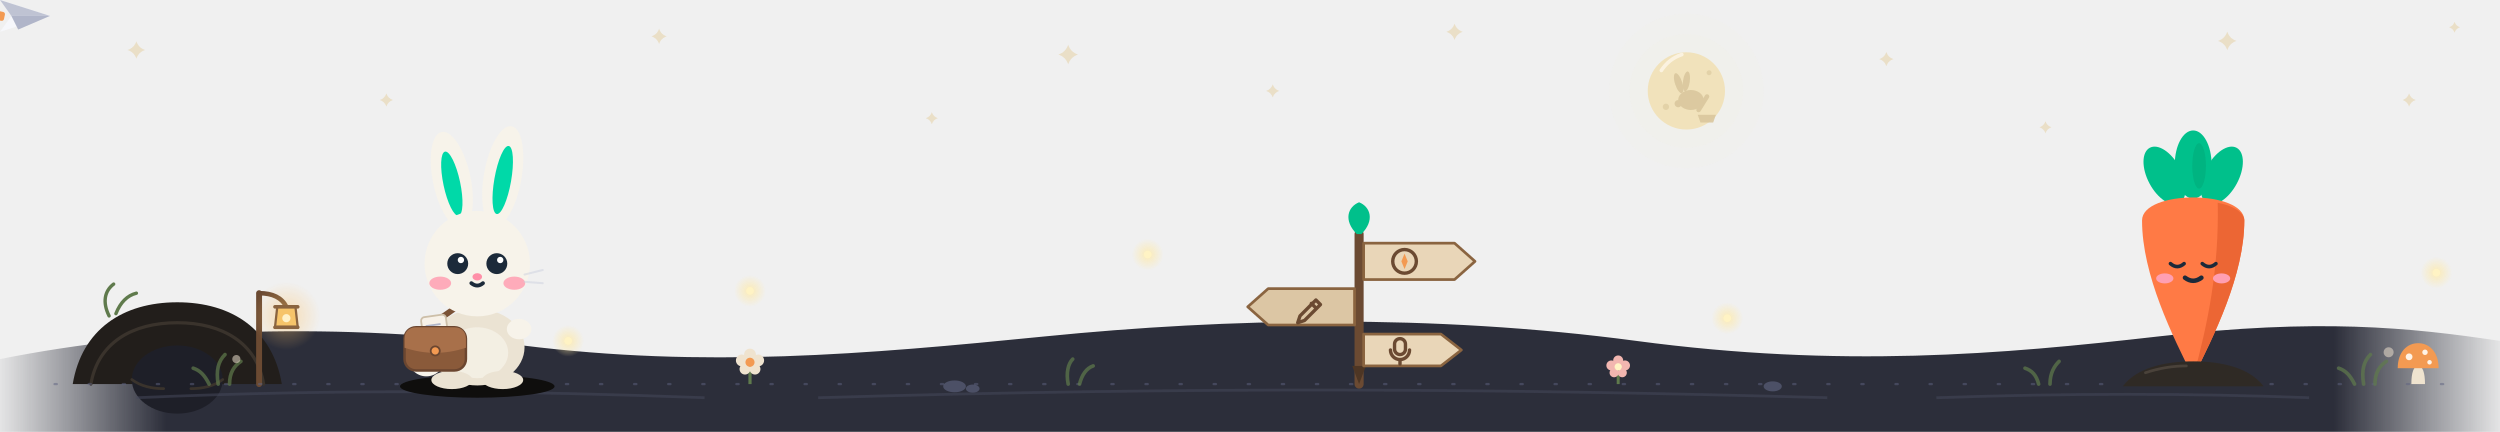
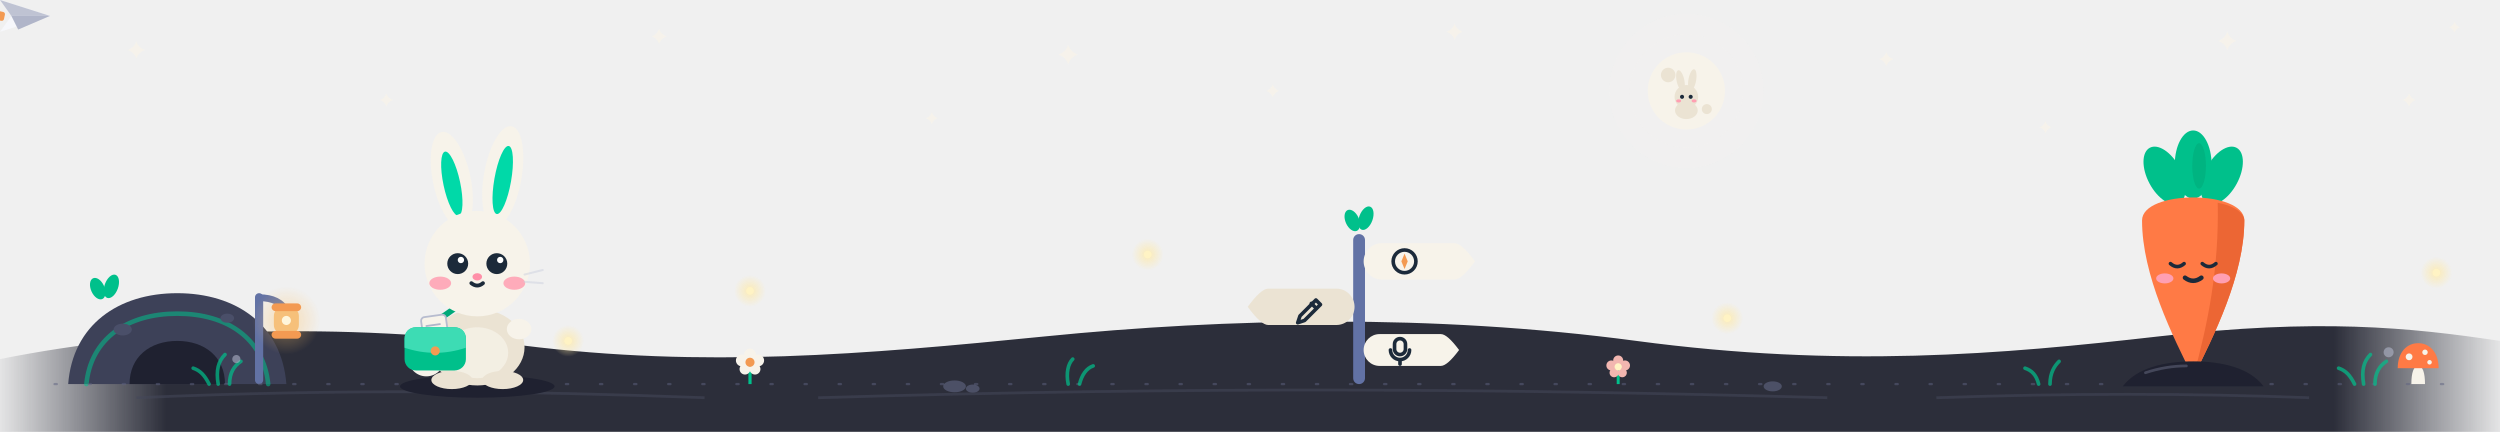
<svg xmlns="http://www.w3.org/2000/svg" width="1100" height="190" viewBox="0 0 1100 190" role="img" aria-labelledby="footer-rabbit-title footer-rabbit-description">
  <defs>
    <linearGradient id="footer-carrot-skin" x1="0" y1="0" x2="1" y2="1">
      <stop offset="0" stop-color="#f39a52" />
      <stop offset="1" stop-color="#f39a52" />
    </linearGradient>
    <radialGradient id="rb-coat" cx="42%" cy="32%" r="80%">
      <stop offset="0" stop-color="#ffffff" />
      <stop offset=".7" stop-color="#f7f3ea" />
      <stop offset="1" stop-color="#ebe3d3" />
    </radialGradient>
    <clipPath id="ground-clip">
      <rect x="880" y="0" width="180" height="169.5" />
    </clipPath>
    <linearGradient id="land-fade" x1="0" y1="0" x2="1" y2="0">
      <stop offset="0" stop-color="#2c2e3a" stop-opacity="0" />
      <stop offset=".07" stop-color="#2c2e3a" />
      <stop offset=".93" stop-color="#2c2e3a" />
      <stop offset="1" stop-color="#2c2e3a" stop-opacity="0" />
    </linearGradient>
    <radialGradient id="ff-glow">
      <stop offset="0" stop-color="#ffe9a3" stop-opacity=".75" />
      <stop offset="1" stop-color="#ffe9a3" stop-opacity="0" />
    </radialGradient>
    <radialGradient id="lantern-glow">
      <stop offset="0" stop-color="#ffc56b" stop-opacity=".45" />
      <stop offset="1" stop-color="#ffc56b" stop-opacity="0" />
    </radialGradient>
    <linearGradient id="shoot-tail" x1="0" y1="0" x2="1" y2="0">
      <stop offset="0" stop-color="#fff6dc" stop-opacity="0" />
      <stop offset="1" stop-color="#fff6dc" />
    </linearGradient>
  </defs>
  <style>
    .scene{animation:scene-loop 16s ease-in-out infinite}
    .rabbit-position{animation:rabbit-journey 16s ease-in-out infinite}
    .rabbit-body{transform-box:fill-box;transform-origin:center bottom;animation:rabbit-squash 16s ease-in-out infinite}
    .rabbit-shadow{transform-box:fill-box;transform-origin:center;animation:shadow-hop 16s ease-in-out infinite}
    .rabbit-head{transform-box:fill-box;transform-origin:30% 85%;animation:head-mood 16s ease-in-out infinite}
    .rabbit-ear-back,.rabbit-ear-front{transform-box:fill-box;transform-origin:center bottom}
    .rabbit-ear-back{animation:ear-back 16s ease-in-out infinite}
    .rabbit-ear-front{animation:ear-front 16s ease-in-out infinite}
    .rabbit-eye-blink{transform-box:fill-box;transform-origin:center;animation:rabbit-blink 16s linear infinite}
    .rabbit-eyes-open{animation:eyes-open 16s linear infinite}
    .rabbit-eyes-happy{opacity:0;animation:eyes-happy 16s linear infinite}
    .rabbit-nose{transform-box:fill-box;transform-origin:center;animation:nose-sniff 16s ease-in-out infinite}
    .rabbit-whiskers{transform-box:fill-box;transform-origin:left center;animation:whisker-quiver 16s ease-in-out infinite}
    .rabbit-tail{transform-box:fill-box;transform-origin:right center;animation:tail-wiggle 16s ease-in-out infinite}
    .rabbit-front-paw{transform-box:fill-box;transform-origin:center;animation:front-paw 16s ease-in-out infinite}
    .rabbit-question-inner{transform-box:fill-box;transform-origin:center bottom;opacity:0;animation:question-pop 16s ease-out infinite}
    .carrot{transform-box:fill-box;transform-origin:center bottom;animation:carrot-play 16s ease-in-out infinite}
    .carrot-leaves{transform-box:fill-box;transform-origin:center bottom;animation:leaves-flutter 16s ease-in-out infinite}
    .carrot-sleep-eyes{animation:carrot-sleep 16s linear infinite}
    .carrot-eyes-open{opacity:0;animation:carrot-awake 16s linear infinite}
    .carrot-pupils{animation:carrot-look 16s ease-in-out infinite}
    .carrot-eye-right{animation:carrot-eye-right 16s linear infinite}
    .carrot-wink{opacity:0;animation:carrot-wink 16s linear infinite}
    .carrot-blush{animation:carrot-blush 16s ease-in-out infinite}
    .zz-a,.zz-b{opacity:0}
    .zz-a{animation:zz-a 16s ease-out infinite}
    .zz-b{animation:zz-b 16s ease-out infinite}
    .dust{transform-box:fill-box;transform-origin:center bottom;opacity:0;animation:dust-puff 16s ease-out infinite}
    .sparkle{transform-box:fill-box;transform-origin:center;opacity:0;animation:sparkle-pop 16s ease-out infinite}
    .heart-a,.heart-b{transform-box:fill-box;transform-origin:center;opacity:0}
    .heart-a{animation:heart-a 16s ease-out infinite}
    .heart-b{animation:heart-b 16s ease-out infinite}
    @keyframes scene-loop{0%,93%{opacity:1}95%,99%{opacity:0}100%{opacity:1}}
    @keyframes rabbit-journey{
      0%,13%{transform:translate(0,0)}18%{transform:translate(85px,-34px)}22%,23%{transform:translate(170px,0)}
      27%{transform:translate(255px,-30px)}31%,32%{transform:translate(340px,0)}36%{transform:translate(425px,-26px)}
      40%,41%{transform:translate(510px,0)}45%{transform:translate(600px,-22px)}49%,62%{transform:translate(690px,0)}
      65%{transform:translate(690px,-20px)}68%,73%{transform:translate(690px,0)}76%{transform:translate(690px,-12px)}
      79%,95.9%{transform:translate(690px,0)}96%,100%{transform:translate(0,0)}
    }
    @keyframes rabbit-squash{0%,11%,20%,29%,38%,47%,52%,62%,70%,74%,80%,100%{transform:scale(1)}13%,22.5%,31.5%,40.5%,49.5%{transform:scale(1.09,.9)}16%,25.5%,34.5%,43.5%{transform:scale(.93,1.09)}64%{transform:scale(.9,1.13)}77%{transform:scale(.94,1.07)}}
    @keyframes shadow-hop{0%,13%,22%,23%,31%,32%,40%,41%,49%,62%,68%,73%,79%,100%{transform:scale(1);opacity:.45}18%,27%,36%,45%{transform:scale(.6);opacity:.2}65%{transform:scale(.7);opacity:.24}76%{transform:scale(.8);opacity:.3}}
    @keyframes head-mood{0%,9%,13%,50%,62%,74%,79%,93%,100%{transform:none}3%{transform:rotate(-7deg)}6.5%{transform:rotate(6deg)}53%,57%{transform:rotate(7deg) translate(2px,1px)}55%,59%{transform:rotate(4deg)}66%,72%{transform:rotate(-14deg)}82%,88%{transform:rotate(9deg) translate(5px,2px)}85%,91%{transform:rotate(6deg) translate(4px,1px)}}
    @keyframes ear-front{0%,3%,6%,12%,50%,62%,72%,80%,92%,100%{transform:rotate(0)}4.5%{transform:rotate(12deg)}16%,25.5%,34.5%,43.5%{transform:rotate(-22deg)}20%,29%,38%,47%{transform:rotate(5deg)}65%,69%{transform:rotate(-4deg) scaleY(1.14)}83%,89%{transform:rotate(12deg)}86%{transform:rotate(-6deg)}}
    @keyframes ear-back{0%,5%,9%,12%,50%,62%,72%,80%,92%,100%{transform:rotate(0)}7%{transform:rotate(-15deg)}16%,25.5%,34.5%,43.5%{transform:rotate(-28deg)}20%,29%,38%,47%{transform:rotate(3deg)}65%,69%{transform:rotate(-8deg) scaleY(1.12)}84%,90%{transform:rotate(-13deg)}87%{transform:rotate(5deg)}}
    @keyframes rabbit-blink{0%,10%,11.2%,47%,48.2%,72.4%,73.6%,100%{transform:scaleY(1)}10.6%,47.6%,73%{transform:scaleY(.1)}}
    @keyframes eyes-open{0%,79.9%,92.1%,100%{opacity:1}80%,92%{opacity:0}}
    @keyframes eyes-happy{0%,79.9%,92.1%,100%{opacity:0}80%,92%{opacity:1}}
    @keyframes nose-sniff{0%,2%,4.5%,50%,61%,100%{transform:none}3%,52%,54.5%,57%,59.5%{transform:translateY(-.8px) scale(1.25)}53.2%,55.8%,58.3%{transform:scale(.9)}}
    @keyframes whisker-quiver{0%,50%,61%,100%{transform:none}52%,55%,58%{transform:rotate(-7deg)}53.5%,56.5%,59.5%{transform:rotate(5deg)}}
    @keyframes tail-wiggle{0%,12%,50%,80%,93%,100%{transform:rotate(0)}16%,25.5%,34.5%,43.5%{transform:rotate(-16deg) scale(1.08)}20%,29%,38%,47%{transform:rotate(8deg)}82%,86%,90%{transform:rotate(-20deg) scale(1.12)}84%,88%,92%{transform:rotate(14deg)}}
    @keyframes front-paw{0%,13%,49%,100%{transform:none}16%,25.5%,34.5%,43.5%{transform:translate(4px,-7px) rotate(-18deg)}20%,29%,38%,47%{transform:translate(-2px,1px)}}
    @keyframes question-pop{0%,62.5%,73.5%,100%{opacity:0;transform:translateY(8px) scale(.4)}64.5%,71.5%{opacity:1;transform:translateY(0) scale(1)}67.5%{opacity:1;transform:translateY(-4px) rotate(10deg) scale(1.08)}}
    @keyframes carrot-play{0%,50%,56%,78%,80%,93%,100%{transform:none}12%,36%{transform:rotate(-3deg)}24%,44%{transform:rotate(3deg)}58%{transform:translateY(-7px) scale(1.06,.94)}61%,72%{transform:translateY(86px)}74%{transform:translateY(-24px) rotate(-7deg)}76%{transform:translateY(3px) scale(1.08,.92)}83%,89%{transform:translateY(-7px) rotate(5deg)}86%,92%{transform:rotate(-4deg)}}
    @keyframes leaves-flutter{0%,50%,93%,100%{transform:none}12%,36%{transform:rotate(4deg)}24%,44%{transform:rotate(-4deg)}58%{transform:rotate(-10deg)}64%,68%{transform:rotate(9deg)}66%,70%{transform:rotate(-9deg)}74%{transform:rotate(16deg) scaleY(1.1)}77%{transform:rotate(-12deg)}80%{transform:rotate(6deg)}83%,89%{transform:rotate(-8deg)}86%,92%{transform:rotate(7deg)}}
    @keyframes carrot-sleep{0%,51.4%,95%,100%{opacity:1}51.5%,94.9%{opacity:0}}
    @keyframes carrot-awake{0%,51.4%,95%,100%{opacity:0}51.5%,94.9%{opacity:1}}
    @keyframes carrot-look{0%,51.5%,58%,100%{transform:none}53%,57%{transform:translateX(-1.8px)}55%{transform:translate(-1.8px,-.8px)}}
    @keyframes carrot-eye-right{0%,76.9%,89.1%,100%{opacity:1}77%,89%{opacity:0}}
    @keyframes carrot-wink{0%,76.9%,89.1%,100%{opacity:0}77%,89%{opacity:1}}
    @keyframes carrot-blush{0%,79%,93%,100%{opacity:.45}82%,90%{opacity:.85}}
    @keyframes zz-a{0%,100%{opacity:0;transform:translate(0,4px) scale(.7)}5%,21%,37%{opacity:.85;transform:translate(0,0) scale(1)}13%,29%,45%{opacity:0;transform:translate(7px,-14px) scale(1.1)}13.1%,29.1%{opacity:0;transform:translate(0,4px) scale(.7)}45.1%{opacity:0;transform:translate(0,4px) scale(.7)}}
    @keyframes zz-b{0%,8%,100%{opacity:0;transform:translate(0,4px) scale(.7)}13%,29%,45%{opacity:.7;transform:translate(0,0) scale(1)}21%,37%,50%{opacity:0;transform:translate(6px,-12px) scale(1.1)}21.1%,37.1%,50.1%{opacity:0;transform:translate(0,4px) scale(.7)}}
    @keyframes dust-puff{0%,60%,64%,73%,78%,100%{opacity:0;transform:scale(.4)}61.5%,74.5%{opacity:.6;transform:scale(1.1)}}
    @keyframes sparkle-pop{0%,73.5%,81%,100%{opacity:0;transform:scale(.2) rotate(0)}75.5%{opacity:1;transform:scale(1.15) rotate(20deg)}78%{opacity:.7;transform:scale(.8) rotate(45deg)}}
    @keyframes heart-a{0%,79%,93%,100%{opacity:0;transform:translateY(8px) scale(.4)}82%{opacity:1;transform:translateY(0) scale(1.1)}84%{transform:translateY(-3px) scale(.95)}91%{opacity:0;transform:translateY(-28px) scale(.9)}}
    @keyframes heart-b{0%,83%,94%,100%{opacity:0;transform:translateY(8px) scale(.4)}86%{opacity:.9;transform:translateY(0) scale(1)}93%{opacity:0;transform:translateY(-24px) scale(.8)}}
    @media (prefers-reduced-motion: reduce){.scene,.rabbit-position,.rabbit-body,.rabbit-shadow,.rabbit-head,.rabbit-ear-back,.rabbit-ear-front,.rabbit-eye-blink,.rabbit-eyes-open,.rabbit-eyes-happy,.rabbit-nose,.rabbit-whiskers,.rabbit-tail,.rabbit-front-paw,.rabbit-question-inner,.carrot,.carrot-leaves,.carrot-sleep-eyes,.carrot-eyes-open,.carrot-pupils,.carrot-eye-right,.carrot-wink,.carrot-blush,.zz-a,.zz-b,.dust,.sparkle,.heart-a,.heart-b{animation:none!important}.scene{opacity:1}.rabbit-position{transform:translate(690px,0)}.rabbit-eyelid,.rabbit-eye-blink{transform:scaleY(1)}.rabbit-eyelid{transform:scaleY(0)}.rabbit-eyes-open{opacity:1}.rabbit-eyes-happy{opacity:0}.rabbit-question-inner{opacity:0}.carrot-sleep-eyes{opacity:0}.carrot-eyes-open{opacity:1}.carrot-eye-right{opacity:0}.carrot-wink{opacity:1}.carrot-blush{opacity:.8}.zz-a,.zz-b,.dust,.sparkle,.heart-b{opacity:0}.heart-a{opacity:.95;transform:none}}
  </style>
  <style>
    .sky-star{transform-box:fill-box;transform-origin:center;animation:twinkle 3.6s ease-in-out infinite}
    .moon{animation:moon-bob 7s ease-in-out infinite}
    .shooting{opacity:0;animation:shooting 16s linear infinite}
    .paper-plane-track{animation:plane-fly 20s linear infinite}
    .paper-plane{animation:plane-bob 2.6s ease-in-out infinite}
    .firefly{animation:firefly 6s ease-in-out infinite}
    .lantern-glow{transform-box:fill-box;transform-origin:center;animation:lantern 2.8s ease-in-out infinite}
    .lantern-flame{animation:flame 1.4s ease-in-out infinite}
    .sign-board{transform-box:fill-box;transform-origin:0% 50%;animation:sign-sway 5s ease-in-out infinite}
    @keyframes twinkle{0%,100%{opacity:.35;transform:scale(.7)}50%{opacity:1;transform:scale(1.15)}}
    @keyframes moon-bob{0%,100%{transform:translateY(0)}50%{transform:translateY(-3px)}}
    @keyframes shooting{0%,27%{opacity:0;transform:translate(330px,8px)}29%{opacity:1}34%{opacity:0;transform:translate(500px,62px)}100%{opacity:0;transform:translate(500px,62px)}}
    @keyframes plane-fly{0%{transform:translate(-80px,58px)}45%{transform:translate(560px,30px)}80%{transform:translate(1180px,46px)}100%{transform:translate(1180px,46px)}}
    @keyframes plane-bob{0%,100%{transform:translateY(0) rotate(-4deg)}50%{transform:translateY(-6px) rotate(5deg)}}
    @keyframes firefly{0%,100%{opacity:.25;transform:translate(0,0)}35%{opacity:1;transform:translate(9px,-10px)}70%{opacity:.55;transform:translate(-7px,-4px)}}
    @keyframes lantern{0%,100%{opacity:.8;transform:scale(1)}45%{opacity:1;transform:scale(1.12)}70%{opacity:.7;transform:scale(.95)}}
    @keyframes flame{0%,100%{opacity:.85}50%{opacity:1}}
    @keyframes sign-sway{0%,100%{transform:rotate(0)}50%{transform:rotate(-2.5deg)}}
    @media (prefers-reduced-motion: reduce){.sky-star,.moon,.shooting,.paper-plane-track,.paper-plane,.firefly,.lantern-glow,.lantern-flame,.sign-board{animation:none!important}.shooting{opacity:0}.paper-plane-track{transform:translate(470px,34px)}.firefly{opacity:.7}}
  </style>
  <style>
    .sun-group,.sign-hi path,.tap-pop{opacity:0}
    .sun-disc{fill:#ffd27a}.sun-halo{fill:#ffd27a}.sun-rays{stroke:#ffd27a}
    .prop,.news-flag{display:none}
    .sign-hi path{fill:none;stroke:#f39a52;stroke-width:2.2;stroke-linejoin:round}
    .prop-hammer{transform-box:fill-box;transform-origin:100% 100%;animation:hammer-tap 1.1s ease-in-out infinite}
    .prop-scope{transform-box:fill-box;transform-origin:90% 90%;animation:scope-look 3.2s ease-in-out infinite}
    .prop-pencil{transform-box:fill-box;transform-origin:100% 100%;animation:pencil-wiggle .9s ease-in-out infinite}
    .prop-scribble{stroke-dasharray:1;stroke-dashoffset:1;animation:scribble 2.4s ease-in-out infinite}.prop-scribble--b{animation-delay:-.8s}
    .prop-book{transform-box:fill-box;transform-origin:center bottom;animation:book-float 2.8s ease-in-out infinite}
    .hat-star{transform-box:fill-box;transform-origin:center;animation:hat-star 2.2s ease-in-out infinite}
    .note{animation:note-float 2.4s ease-in-out infinite}.note--b{animation-delay:-1.2s}
    .news-flag__cloth{transform-box:fill-box;transform-origin:0% 50%;animation:flag-wave 1.6s ease-in-out infinite}
    .cloud--a{animation:cloud-drift 18s ease-in-out infinite}.cloud--b{animation:cloud-drift 22s ease-in-out infinite reverse}
    .carrot-hit{cursor:pointer}
    @keyframes hammer-tap{0%,55%,100%{transform:rotate(0)}70%{transform:rotate(-22deg)}85%{transform:rotate(8deg)}}
    @keyframes scope-look{0%,100%{transform:rotate(0)}50%{transform:rotate(6deg)}}
    @keyframes pencil-wiggle{0%,100%{transform:rotate(0)}50%{transform:rotate(-12deg)}}
    @keyframes scribble{0%{stroke-dashoffset:1}60%,85%{stroke-dashoffset:0}100%{stroke-dashoffset:-1}}
    @keyframes book-float{0%,100%{transform:translateY(0)}50%{transform:translateY(-4px)}}
    @keyframes hat-star{0%,100%{transform:scale(1) rotate(0)}50%{transform:scale(1.35) rotate(20deg)}}
    @keyframes note-float{0%{opacity:0;transform:translate(0,4px)}30%{opacity:1}100%{opacity:0;transform:translate(6px,-16px)}}
    @keyframes flag-wave{0%,100%{transform:skewY(0) scaleX(1)}50%{transform:skewY(-6deg) scaleX(.94)}}
    @keyframes cloud-drift{0%,100%{transform:translateX(0)}50%{transform:translateX(26px)}}
    @media (prefers-reduced-motion: reduce){.prop-hammer,.prop-scope,.prop-pencil,.prop-scribble,.prop-book,.hat-star,.note,.news-flag__cloth,.cloud--a,.cloud--b{animation:none!important}.prop-scribble{stroke-dashoffset:0}.note{opacity:1}}
  </style>
  <g class="sky" aria-hidden="true">
    <g class="sun-group">
      <circle class="sun-halo" cx="742" cy="40" r="36" opacity=".12" />
      <circle class="sun-disc" cx="742" cy="40" r="20" />
      <g class="sun-rays" stroke-width="2" stroke-linecap="round">
        <path d="M742 10v-5M742 70v5M712 40h-5M772 40h5M721 19l-4-4M763 61l4 4M763 19l4-4M721 61l-4 4" />
      </g>
      <g fill="#44475a">
        <path class="cloud cloud--a" d="M640 36c0-7 6-12 13-12 4-6 10-9 17-8 7 1 12 6 13 12 6 0 10 4 10 9H640Z" />
        <path class="cloud cloud--b" d="M860 58c0-5 5-9 10-9 3-5 8-7 13-6 6 1 9 5 10 9 4 0 8 3 8 7h-41Z" />
      </g>
    </g>
-     <g class="stars" fill="#e9dcc0" opacity=".85">
+     <g class="stars" fill="#f7f3ea" opacity=".8">
      <g transform="translate(60 22)">
        <path class="sky-star" style="animation-delay:-0.4s" d="M0 -3.84Q0.96 -0.96 3.84 0Q0.96 0.96 0 3.84Q-0.96 0.96 -3.84 0Q-0.96 -0.96 0 -3.84Z" />
      </g>
      <g transform="translate(170 44)">
        <path class="sky-star" style="animation-delay:-2.1s" d="M0 -2.88Q0.72 -0.72 2.88 0Q0.72 0.72 0 2.88Q-0.72 0.72 -2.88 0Q-0.72 -0.72 0 -2.88Z" />
      </g>
      <g transform="translate(290 16)">
        <path class="sky-star" style="animation-delay:-1.2s" d="M0 -3.36Q0.84 -0.84 3.36 0Q0.84 0.84 0 3.36Q-0.84 0.84 -3.36 0Q-0.84 -0.84 0 -3.36Z" />
      </g>
      <g transform="translate(410 52)">
        <path class="sky-star" style="animation-delay:-3s" d="M0 -2.64Q0.66 -0.66 2.64 0Q0.66 0.66 0 2.64Q-0.66 0.66 -2.64 0Q-0.66 -0.66 0 -2.64Z" />
      </g>
      <g transform="translate(470 24)">
        <path class="sky-star" style="animation-delay:-0.9s" d="M0 -4.32Q1.08 -1.08 4.32 0Q1.08 1.08 0 4.32Q-1.08 1.08 -4.32 0Q-1.08 -1.08 0 -4.32Z" />
      </g>
      <g transform="translate(560 40)">
        <path class="sky-star" style="animation-delay:-2.6s" d="M0 -2.88Q0.72 -0.72 2.88 0Q0.72 0.72 0 2.88Q-0.72 0.72 -2.88 0Q-0.72 -0.72 0 -2.88Z" />
      </g>
      <g transform="translate(640 14)">
        <path class="sky-star" style="animation-delay:-1.7s" d="M0 -3.6Q0.9 -0.9 3.6 0Q0.9 0.9 0 3.6Q-0.9 0.9 -3.6 0Q-0.9 -0.9 0 -3.6Z" />
      </g>
      <g transform="translate(830 26)">
        <path class="sky-star" style="animation-delay:-0.2s" d="M0 -3.12Q0.78 -0.78 3.12 0Q0.78 0.78 0 3.12Q-0.78 0.78 -3.12 0Q-0.78 -0.78 0 -3.12Z" />
      </g>
      <g transform="translate(900 56)">
        <path class="sky-star" style="animation-delay:-2.9s" d="M0 -2.64Q0.66 -0.66 2.64 0Q0.66 0.66 0 2.64Q-0.66 0.66 -2.64 0Q-0.66 -0.66 0 -2.64Z" />
      </g>
      <g transform="translate(980 18)">
        <path class="sky-star" style="animation-delay:-1.4s" d="M0 -4.08Q1.02 -1.02 4.08 0Q1.02 1.02 0 4.08Q-1.02 1.02 -4.08 0Q-1.02 -1.02 0 -4.08Z" />
      </g>
      <g transform="translate(1060 44)">
        <path class="sky-star" style="animation-delay:-2.2s" d="M0 -2.88Q0.72 -0.72 2.88 0Q0.72 0.72 0 2.88Q-0.72 0.72 -2.88 0Q-0.72 -0.72 0 -2.88Z" />
      </g>
      <g transform="translate(1080 12)">
        <path class="sky-star" style="animation-delay:-0.7s" d="M0 -2.4Q0.6 -0.6 2.4 0Q0.6 0.6 0 2.4Q-0.6 0.6 -2.4 0Q-0.6 -0.6 0 -2.4Z" />
      </g>
    </g>
    <g transform="translate(742 40)">
      <g class="moon">
-         <circle r="34" fill="#f3e6c4" opacity=".05" />
-         <circle r="25" fill="#f3e6c4" opacity=".06" />
-         <circle r="17" fill="#f1e2bb" />
-         <path d="M-11-9a17 17 0 0 1 9-7" fill="none" stroke="#fffaf0" stroke-width="1.6" stroke-linecap="round" opacity=".7" />
-         <g fill="#d9c79d" opacity=".9">
-           <ellipse cx="2" cy="4" rx="5.6" ry="4.4" />
-           <ellipse cx="-3.4" cy="-3.4" rx="1.6" ry="4.6" transform="rotate(-18 -3.4 -3.4)" />
-           <ellipse cx="0" cy="-4.2" rx="1.5" ry="4.4" transform="rotate(8 0 -4.2)" />
-           <circle cx="-3.6" cy="5.6" r="1.6" />
-           <rect x="6.5" y="1" width="2" height="9" rx="1" transform="rotate(32 7.5 5)" />
-           <path d="M5 10.5h8l-1.2 3.4h-5.6Z" />
-         </g>
-         <circle cx="-9" cy="7" r="1.4" fill="#e3d2a8" />
-         <circle cx="10" cy="-8" r="1.1" fill="#e3d2a8" />
+         <circle r="34" fill="#f7f3ea" opacity=".05" />
+         <circle r="25" fill="#f7f3ea" opacity=".07" />
+         <circle r="17" fill="#f7f3ea" />
+         <circle cx="-8" cy="-7" r="3.2" fill="#ebe3d3" />
+         <circle cx="9" cy="8" r="2.2" fill="#ebe3d3" />
+         <g class="moon-rabbit">
+           <ellipse cx="-2.6" cy="-4.6" rx="1.7" ry="4.6" fill="#ebe3d3" transform="rotate(-12 -2.6 -4.6)" />
+           <ellipse cx="2.6" cy="-4.8" rx="1.7" ry="4.8" fill="#ebe3d3" transform="rotate(10 2.6 -4.8)" />
+           <ellipse cx="0" cy="8.6" rx="5" ry="3.8" fill="#ebe3d3" />
+           <circle cx="0" cy="2.6" r="5.2" fill="#ebe3d3" />
+           <circle cx="-1.9" cy="2.6" r=".9" fill="#1c2a3a" />
+           <circle cx="1.9" cy="2.6" r=".9" fill="#1c2a3a" />
+           <ellipse cx="-3.4" cy="4.4" rx="1.1" ry=".7" fill="#ff9fb2" />
+           <ellipse cx="3.4" cy="4.4" rx="1.1" ry=".7" fill="#ff9fb2" />
+         </g>
      </g>
    </g>
    <g class="shooting">
      <path d="M0 0l-46 15" stroke="url(#shoot-tail)" stroke-width="1.8" stroke-linecap="round" />
      <circle r="1.8" fill="#fff6dc" />
    </g>
    <g class="paper-plane-track">
      <g class="paper-plane">
        <path d="M-34 6c-10 2-20-2-30 1" fill="none" stroke="#a6abc0" stroke-width="1" stroke-dasharray="2 4" stroke-linecap="round" opacity=".7" />
        <path d="M0 0l22 7-22 7 5-7Z" fill="#f6f7fb" />
        <path d="M0 0l22 7-17 0Z" fill="#bfc3d3" />
        <path d="M5 7l3 6 14-6" fill="#b0b5c9" />
        <rect x="-2" y="5" width="4" height="4" rx="1" fill="#f39a52" transform="rotate(12 0 7)" />
      </g>
    </g>
  </g>
  <g class="land" aria-hidden="true">
    <path d="M0 190V158c70-14 150-16 230-6s150 4 230-4 170-10 260 2 160 6 230-2 110-4 150 2V190Z" fill="url(#land-fade)" />
    <g transform="translate(78 169)">
-       <path d="M-46 0c4-24 22-36 46-36s42 12 46 36Z" fill="#221e1b" />
-       <path d="M-38 0c3-18 18-27 38-27s35 9 38 27" fill="none" stroke="#3a332c" stroke-width="1.4" stroke-linecap="round" />
-       <ellipse cx="0" cy="-2" rx="20" ry="15" fill="#1e1f28" />
-       <path d="M-20-2c4 3 9 4 14 4m26-4c-4 3-9 4-14 4" fill="none" stroke="#3a332c" stroke-width="1.2" stroke-linecap="round" />
-       <path d="M-30-30c-3-6-2-11 2-14M-27-31c2-5 5-8 9-9" fill="none" stroke="#5f7a4c" stroke-width="1.5" stroke-linecap="round" />
+       <path d="M-48 0C-46-26-26-40 0-40S46-26 48 0Z" fill="#3d4158" />
+       <path d="M-40 0C-38-20-22-31 0-31S38-20 40 0" fill="none" stroke="#00c08b" stroke-width="2" stroke-linecap="round" opacity=".55" />
+       <path d="M-21 0C-21-12-12-19 0-19S21-12 21 0Z" fill="#1f2130" />
+       <ellipse cx="-24" cy="-24" rx="4" ry="2.6" fill="#4a4f69" />
+       <ellipse cx="22" cy="-29" rx="3" ry="2" fill="#4a4f69" />
+       <g transform="translate(-32 -38)">
+         <ellipse cx="-3" cy="-4" rx="3" ry="5" fill="#00c08b" transform="rotate(-24 -3 -4)" />
+         <ellipse cx="3" cy="-5" rx="3" ry="5.4" fill="#00c08b" transform="rotate(20 3 -5)" />
+       </g>
      <g transform="translate(36 0)">
-         <path d="M0 0v-40" stroke="#6b4a32" stroke-width="2.6" stroke-linecap="round" />
-         <path d="M0-40c6 0 10 2 12 6" fill="none" stroke="#6b4a32" stroke-width="2" stroke-linecap="round" />
-         <g transform="translate(12 -30)">
+         <rect x="-1.8" y="-40" width="3.6" height="40" rx="1.8" fill="#6272a5" />
+         <path d="M0-38c6 0 10 2 12 6" fill="none" stroke="#6272a5" stroke-width="3" stroke-linecap="round" />
+         <g transform="translate(12 -28)">
          <circle class="lantern-glow" r="15" fill="url(#lantern-glow)" />
-           <path d="M-4-4h8l1 9h-10Z" fill="#f6c46a" stroke="#8a6440" stroke-width="1" />
-           <path d="M-5-4h10M-5 5h10" stroke="#8a6440" stroke-width="1.6" stroke-linecap="round" />
-           <circle class="lantern-flame" cx="0" cy="1" r="1.8" fill="#fff1c8" />
+           <rect x="-5.5" y="-6" width="11" height="12" rx="4" fill="#f6c07a" />
+           <rect x="-6.5" y="-7.5" width="13" height="3.4" rx="1.7" fill="#f39a52" />
+           <rect x="-6.5" y="4.6" width="13" height="3.4" rx="1.7" fill="#f39a52" />
+           <circle class="lantern-flame" cx="0" cy="0" r="2" fill="#fff6dc" />
        </g>
      </g>
    </g>
    <g transform="translate(598 169)">
-       <path d="M0 0v-66" stroke="#6b4a32" stroke-width="4" stroke-linecap="round" />
-       <path d="M-3-8l3 8 3-8" fill="#4e3624" />
+       <rect x="-2.6" y="-66" width="5.2" height="66" rx="2.6" fill="#6272a5" />
      <g class="sign-board">
-         <path d="M2-62h40l9 8-9 8H2Z" fill="#e9d6b8" stroke="#8a6440" stroke-width="1.2" stroke-linejoin="round" />
-         <g transform="translate(20 -54)" fill="none" stroke="#6b4a32" stroke-width="1.5" stroke-linecap="round" stroke-linejoin="round">
-           <circle r="5.2" />
-           <path d="M0-3.4 1.4 0 0 3.4-1.4 0Z" fill="#f39a52" stroke="none" />
-         </g>
-       </g>
-       <path d="M-2-42h-38l-9 8 9 8h38Z" fill="#dcc6a4" stroke="#8a6440" stroke-width="1.2" stroke-linejoin="round" />
-       <g transform="translate(-21 -34)" fill="none" stroke="#6b4a32" stroke-width="1.5" stroke-linecap="round" stroke-linejoin="round">
+         <path d="M10 -62H42Q45.15 -62 51 -54Q45.15 -46 42 -46H10a8 8 0 0 1 0 -16Z" fill="#f7f3ea" />
+         <g transform="translate(20 -54)">
+           <circle r="5" fill="none" stroke="#1c2a3a" stroke-width="1.6" />
+           <path d="M0-3.4 1.4 0 0 3.4-1.4 0Z" fill="#f39a52" />
+         </g>
+       </g>
+       <path d="M-10 -42H-40Q-43.15 -42 -49 -34Q-43.15 -26 -40 -26H-10a8 8 0 0 0 0 -16Z" fill="#ebe3d3" />
+       <g transform="translate(-21 -34)" fill="none" stroke="#1c2a3a" stroke-width="1.6" stroke-linecap="round" stroke-linejoin="round">
        <path d="M-5 4l7-7 2 2-7 7-3 1Z" />
        <path d="M0-1.5l2 2" />
      </g>
-       <path d="M2-22h34l9 7-9 7H2Z" fill="#e9d6b8" stroke="#8a6440" stroke-width="1.2" stroke-linejoin="round" />
-       <g transform="translate(18 -15)" fill="none" stroke="#6b4a32" stroke-width="1.5" stroke-linecap="round">
+       <path d="M9 -22H36Q38.8 -22 44 -15Q38.8 -8 36 -8H9a7 7 0 0 1 0 -14Z" fill="#f7f3ea" />
+       <g transform="translate(18 -15)" fill="none" stroke="#1c2a3a" stroke-width="1.6" stroke-linecap="round">
        <rect x="-2.4" y="-5" width="4.8" height="7" rx="2.4" />
        <path d="M-4.2 0a4.2 4.2 0 0 0 8.4 0M0 4.2v2" />
      </g>
      <g class="sign-hi">
-         <path class="sign-hi--explore" d="M0-64h42l10 8-10 8H0Z" />
-         <path class="sign-hi--make" d="M0-44h-42l-10 8 10 8H0Z" />
-         <path class="sign-hi--voices" d="M0-24h36l10 7-10 7H0Z" />
-       </g>
-       <path d="M-1-66c-6-6-4-12 1-14 5 2 7 8 1 14" fill="#00c08b" />
+         <path class="sign-hi--explore" d="M10 -64H42Q45.5 -64 52 -54Q45.5 -44 42 -44H10a10 10 0 0 1 0 -20Z" />
+         <path class="sign-hi--make" d="M-10 -44H-42Q-45.5 -44 -52 -34Q-45.5 -24 -42 -24H-10a10 10 0 0 0 0 -20Z" />
+         <path class="sign-hi--voices" d="M9 -24H36Q39.5 -24 46 -15Q39.5 -6 36 -6H9a9 9 0 0 1 0 -18Z" />
+       </g>
+       <g transform="translate(0 -68)">
+         <ellipse cx="-3" cy="-4" rx="3" ry="5" fill="#00c08b" transform="rotate(-24 -3 -4)" />
+         <ellipse cx="3" cy="-5" rx="3" ry="5.4" fill="#00c08b" transform="rotate(20 3 -5)" />
+       </g>
    </g>
    <g transform="translate(330 169)">
-       <path d="M0 0v-9" stroke="#5f7a4c" stroke-width="1.4" />
-       <g fill="#efe3cf">
+       <path d="M0 0v-9" stroke="#00c08b" stroke-width="1.4" />
+       <g fill="#f7f3ea">
        <circle cx="0" cy="-13" r="2.6" />
        <circle cx="3.6" cy="-10.4" r="2.6" />
        <circle cx="-3.6" cy="-10.4" r="2.6" />
        <circle cx="2.2" cy="-6.6" r="2.4" />
        <circle cx="-2.2" cy="-6.6" r="2.4" />
      </g>
      <circle cx="0" cy="-9.6" r="2" fill="#f39a52" />
    </g>
    <g transform="translate(712 169)">
-       <path d="M0 0v-7" stroke="#5f7a4c" stroke-width="1.3" />
+       <path d="M0 0v-7" stroke="#00c08b" stroke-width="1.3" />
      <g fill="#f2b6b0">
        <circle cx="0" cy="-10.4" r="2.2" />
        <circle cx="3" cy="-8.2" r="2.2" />
        <circle cx="-3" cy="-8.2" r="2.2" />
        <circle cx="1.8" cy="-5" r="2" />
        <circle cx="-1.8" cy="-5" r="2" />
      </g>
      <circle cx="0" cy="-7.6" r="1.6" fill="#fff3c4" />
    </g>
    <g transform="translate(1064 169)">
-       <path d="M-3 0c0-5 1-8 3-8s3 3 3 8Z" fill="#efe3cf" />
-       <path d="M-9-7c0-7 4-11 9-11s9 4 9 11Z" fill="#f39a52" />
-       <g fill="#fff3e6">
+       <path d="M-3 0c0-5 1-8 3-8s3 3 3 8Z" fill="#f7f3ea" />
+       <path d="M-9-7c0-7 4-11 9-11s9 4 9 11Z" fill="#ff7a45" />
+       <g fill="#f7f3ea">
        <circle cx="-4" cy="-12" r="1.5" />
        <circle cx="3" cy="-14" r="1.2" />
        <circle cx="5" cy="-9.6" r="1" />
      </g>
    </g>
    <g fill="#4c5066">
      <ellipse cx="420" cy="170" rx="5" ry="2.6" />
      <ellipse cx="428" cy="171" rx="3" ry="1.8" />
      <ellipse cx="780" cy="170" rx="4" ry="2.2" />
    </g>
  </g>
  <g class="fireflies" aria-hidden="true">
    <g transform="translate(330 128)">
      <g class="firefly" style="animation-delay:-1s">
        <circle r="7" fill="url(#ff-glow)" />
        <circle r="1.7" fill="#fff3c4" />
      </g>
    </g>
    <g transform="translate(505 112)">
      <g class="firefly" style="animation-delay:-3.4s">
        <circle r="7" fill="url(#ff-glow)" />
        <circle r="1.7" fill="#fff3c4" />
      </g>
    </g>
    <g transform="translate(760 140)">
      <g class="firefly" style="animation-delay:-2.2s">
        <circle r="7" fill="url(#ff-glow)" />
        <circle r="1.7" fill="#fff3c4" />
      </g>
    </g>
    <g transform="translate(1072 120)">
      <g class="firefly" style="animation-delay:-4.6s">
        <circle r="7" fill="url(#ff-glow)" />
        <circle r="1.7" fill="#fff3c4" />
      </g>
    </g>
    <g transform="translate(250 150)">
      <g class="firefly" style="animation-delay:-5.2s">
        <circle r="7" fill="url(#ff-glow)" />
        <circle r="1.7" fill="#fff3c4" />
      </g>
    </g>
  </g>
  <g class="scene">
    <path d="M24 169H1076" fill="none" stroke="#5d6280" stroke-width="1" stroke-dasharray="1 14" stroke-linecap="round" opacity=".5" />
    <path d="M60 175c92-4 170-3 250 0m50 0c168-5 300-4 444 0m48 0c58-2 112-2 164 0" fill="none" stroke="#44475a" stroke-width="1.2" opacity=".55" />
-     <g fill="none" stroke="#5f7a4c" stroke-width="1.6" stroke-linecap="round" opacity=".7">
+     <g fill="none" stroke="#00c08b" stroke-width="1.6" stroke-linecap="round" opacity=".7">
      <path d="M96 169c-1-6 0-10 3-13M101 169c0-5 2-8 5-10M92 169c-2-4-4-6-7-7" />
      <path d="M470 169c-1-5 0-9 2-11M475 169c1-4 3-7 6-8" />
      <path d="M1040 169c-1-6 0-10 3-13M1045 169c0-5 2-8 5-10M1036 169c-2-4-4-6-7-7" />
      <path d="M902 169c0-5 2-8 4-10M897 169c-1-4-3-6-6-7" />
    </g>
-     <g fill="#e9dccb" opacity=".55">
+     <g fill="#b7bccf" opacity=".55">
      <circle cx="1051" cy="155" r="2.2" />
      <circle cx="104" cy="158" r="1.8" />
    </g>
    <g class="carrot-clip" clip-path="url(#ground-clip)">
      <g class="carrot-anchor" transform="translate(965 103)">
        <g class="carrot">
          <g class="carrot-leaves">
            <ellipse cx="-12.6" cy="-25.8" rx="7.5" ry="13.8" fill="#00c08b" transform="rotate(-28 -12.6 -25.8)" />
            <ellipse cx="0" cy="-30.6" rx="8.1" ry="15" fill="#00c08b" />
            <ellipse cx="12.6" cy="-25.8" rx="7.5" ry="13.8" fill="#00c08b" transform="rotate(28 12.6 -25.8)" />
            <ellipse cx="2.6" cy="-30" rx="3" ry="10" fill="#00a979" opacity=".55" />
          </g>
          <path d="M-22.5 -6C-22.5 -19.5 22.5 -19.5 22.5 -6C22.5 18 9 45 0 63C-9 45 -22.5 18 -22.5 -6Z" fill="#ff7a45" />
          <path d="M10.8 -13.8C19.8 -12 22.5 -8.4 22.5 -6C22.5 18 9 45 0 63C6.6 39 11.4 15 10.8 -13.8Z" fill="#ec6634" />
          <g class="carrot-sleep-eyes">
            <path d="M-10 13q3 2.6 6 0M4 13q3 2.6 6 0" fill="none" stroke="#1c2a3a" stroke-width="1.6" stroke-linecap="round" />
          </g>
          <g class="carrot-eyes-open">
            <g class="carrot-pupils">
              <circle cx="-7" cy="12.6" r="3.5" fill="#1c2a3a" />
              <circle cx="-6.1" cy="11.5" r=".95" fill="#fff" />
              <g class="carrot-eye-right">
                <circle cx="7" cy="12.6" r="3.5" fill="#1c2a3a" />
                <circle cx="7.9" cy="11.5" r=".95" fill="#fff" />
              </g>
            </g>
            <path class="carrot-wink" d="M4 13.2q3-2.6 6 0" fill="none" stroke="#1c2a3a" stroke-width="1.7" stroke-linecap="round" />
          </g>
          <g class="carrot-blush" fill="#ff9fb2">
            <ellipse cx="-12.5" cy="19.5" rx="3.8" ry="2.2" />
            <ellipse cx="12.5" cy="19.5" rx="3.8" ry="2.2" />
          </g>
          <path d="M-3.6 19.2q3.6 2.7 7.2 0" fill="none" stroke="#1c2a3a" stroke-width="2" stroke-linecap="round" />
        </g>
      </g>
    </g>
-     <path d="M934 170c6-8 18-11 31-11s25 3 31 11Z" fill="#2f2a25" />
-     <path d="M944 164c6-2 12-3 18-3" fill="none" stroke="#4a423a" stroke-width="1.2" stroke-linecap="round" />
-     <g fill="#6b6257">
+     <path d="M934 170c6-8 18-11 31-11s25 3 31 11Z" fill="#1f2130" />
+     <path d="M944 164c6-2 12-3 18-3" fill="none" stroke="#44475a" stroke-width="1.2" stroke-linecap="round" />
+     <g fill="#5d6280">
      <circle class="dust" cx="940" cy="164" r="4" />
      <circle class="dust" cx="990" cy="165" r="3.4" />
      <circle class="dust" cx="965" cy="158" r="3" />
    </g>
    <g fill="#f6c07a">
      <g transform="translate(930 96)">
        <path class="sparkle" d="M0-6 1.5-1.5 6 0 1.5 1.5 0 6-1.5 1.5-6 0-1.5-1.5Z" />
      </g>
      <g transform="translate(1003 78)">
        <path class="sparkle" d="M0-5 1.2-1.2 5 0 1.2 1.2 0 5-1.2 1.2-5 0-1.2-1.2Z" />
      </g>
      <g transform="translate(1008 124)">
        <path class="sparkle" d="M0-4 1-1 4 0 1 1 0 4-1 1-4 0-1-1Z" />
      </g>
    </g>
-     <g fill="none" stroke="#b5afa6" stroke-width="1.8" stroke-linecap="round" stroke-linejoin="round">
+     <g fill="none" stroke="#b7bccf" stroke-width="1.8" stroke-linecap="round" stroke-linejoin="round">
      <g transform="translate(990 84)">
        <path class="zz-a" d="M0 0h7l-7 8h7" />
      </g>
      <g transform="translate(1002 68)">
        <path class="zz-b" d="M0 0h5l-5 6h5" />
      </g>
    </g>
    <g class="rabbit-position">
-       <ellipse class="rabbit-shadow" cx="210" cy="170" rx="34" ry="5" fill="#0f0e0d" />
+       <ellipse class="rabbit-shadow" cx="210" cy="170" rx="34" ry="5" fill="#1f2130" />
      <g class="rabbit-body">
        <g class="rabbit-tail">
          <circle cx="187.6" cy="157.6" r="8" fill="#f7f3ea" />
          <circle cx="186" cy="156" r="3.5" fill="#fff" />
        </g>
        <ellipse cx="210" cy="152.8" rx="20.8" ry="16.8" fill="#ebe3d3" />
        <ellipse cx="210" cy="155.2" rx="13.6" ry="11.2" fill="#f7f3ea" opacity=".7" />
        <ellipse cx="198.8" cy="167.2" rx="9" ry="4" fill="#ebe3d3" />
        <ellipse cx="221.2" cy="167.2" rx="9" ry="4" fill="#ebe3d3" />
        <g class="rabbit-satchel">
          <g transform="translate(26 -2)">
-             <path d="M190 124c-8 8-17 15-27 21" fill="none" stroke="#7a5236" stroke-width="2.6" stroke-linecap="round" />
-             <rect x="160" y="141" width="11" height="14" rx="1.6" fill="#f7f1e8" stroke="#cdbfa9" stroke-width=".8" transform="rotate(-8 165 148)" />
+             <path d="M190 124c-8 8-17 15-27 21" fill="none" stroke="#00a979" stroke-width="2.6" stroke-linecap="round" />
+             <rect x="160" y="141" width="11" height="14" rx="1.6" fill="#f7f3ea" stroke="#b7bccf" stroke-width=".8" transform="rotate(-8 165 148)" />
            <path d="M162 145h6M162 148h6" stroke="#b0b5c9" stroke-width=".8" stroke-linecap="round" transform="rotate(-8 165 148)" />
            <path d="M171 136l3-9 2 1-2 9Z" fill="#f39a52" />
-             <path d="M174 127l1-2.4 1.4 2.8Z" fill="#3a332c" />
-             <rect x="152" y="146" width="27" height="19" rx="5" fill="#8a5a3a" stroke="#6b4630" stroke-width="1.1" />
-             <path d="M152 151c0-3 2-5 5-5h17c3 0 5 2 5 5v4c-9 3-18 3-27 0Z" fill="#a8704a" />
-             <circle cx="165.5" cy="156.4" r="2" fill="#f39a52" stroke="#6b4630" stroke-width=".8" />
+             <path d="M174 127l1-2.4 1.4 2.8Z" fill="#1c2a3a" />
+             <rect x="152" y="146" width="27" height="19" rx="5" fill="#00c08b" />
+             <path d="M152 151c0-3 2-5 5-5h17c3 0 5 2 5 5v4c-9 3-18 3-27 0Z" fill="#3ddcb4" />
+             <circle cx="165.5" cy="156.4" r="2" fill="#f39a52" />
          </g>
        </g>
        <g class="rabbit-front-paw">
          <ellipse cx="228.4" cy="144.8" rx="5.4" ry="4.5" fill="#f7f3ea" />
        </g>
        <g class="rabbit-props">
          <g transform="translate(16 20)">
            <g class="prop prop--build">
              <g class="prop-hammer">
-                 <path d="M168 128l-12-34" stroke="#8a6440" stroke-width="3.6" stroke-linecap="round" />
+                 <path d="M168 128l-12-34" stroke="#6272a5" stroke-width="3.6" stroke-linecap="round" />
                <g transform="translate(155 91) rotate(-20)">
-                   <rect x="-11" y="-6" width="22" height="11" rx="2.4" fill="#b3b8cb" stroke="#5d6280" stroke-width="1.2" />
-                   <rect x="-11" y="-6" width="5" height="11" rx="1.6" fill="#a0a6bb" />
+                   <rect x="-11" y="-6" width="22" height="11" rx="2.4" fill="#b7bccf" />
+                   <rect x="-11" y="-6" width="5" height="11" rx="1.6" fill="#959bb2" />
                </g>
              </g>
            </g>
            <g class="prop prop--doodle">
              <g class="prop-pencil">
                <path d="M168 128l-14-34" stroke="#f39a52" stroke-width="6" stroke-linecap="round" />
                <path d="M154 94l-2.6-6.4" stroke="#f7d9b0" stroke-width="6" stroke-linecap="butt" />
-                 <path d="M151.4 87.6l-1.6-3.6" stroke="#3a332c" stroke-width="3" stroke-linecap="round" />
+                 <path d="M151.4 87.6l-1.6-3.6" stroke="#1c2a3a" stroke-width="3" stroke-linecap="round" />
                <path d="M168 128l-1.4-3.4" stroke="#f2b6b0" stroke-width="6" stroke-linecap="butt" />
              </g>
              <path class="prop-scribble" d="M104 82c6-10 11 6 17-3s8 8 14-1 8 6 13 0" fill="none" stroke="#f39a52" stroke-width="2.4" stroke-linecap="round" pathLength="1" />
              <path class="prop-scribble prop-scribble--b" d="M112 96c5 4 10-4 15 0s9 4 13-1" fill="none" stroke="#f2b6b0" stroke-width="2" stroke-linecap="round" pathLength="1" />
            </g>
            <g class="prop prop--fiction">
              <g class="prop-book">
                <g transform="translate(146 82)">
-                   <path d="M0 4c-8-5-17-5-25-2v-17c8-3 17-3 25 2 8-5 17-5 25-2V2C17-1 8-1 0 4Z" fill="#f7f1e8" stroke="#8a6440" stroke-width="1.2" />
-                   <path d="M0-13V4" stroke="#8a6440" stroke-width="1.1" />
-                   <path d="M-19-8h13M-19-4h13M6-8h13M6-4h10" stroke="#cdbfa9" stroke-width="1.1" stroke-linecap="round" />
+                   <path d="M0 4c-8-5-17-5-25-2v-17c8-3 17-3 25 2 8-5 17-5 25-2V2C17-1 8-1 0 4Z" fill="#f7f3ea" />
+                   <path d="M0-13V4" stroke="#6272a5" stroke-width="1.1" />
+                   <path d="M-19-8h13M-19-4h13M6-8h13M6-4h10" stroke="#b7bccf" stroke-width="1.1" stroke-linecap="round" />
                  <g fill="#f6c07a">
                    <path class="hat-star" d="M-14-27l1.4 3.4 3.6 1.4-3.6 1.4-1.4 3.4-1.4-3.4-3.6-1.4 3.6-1.4Z" />
                    <path class="hat-star" d="M15-31l1 2.6 2.6 1-2.6 1-1 2.6-1-2.6-2.6-1 2.6-1Z" />
                  </g>
                </g>
              </g>
            </g>
          </g>
          <g class="rabbit-head">
            <g class="rabbit-ear-back">
              <ellipse cx="198.8" cy="79.2" rx="8.3" ry="21.6" fill="#f7f3ea" transform="rotate(-12 198.8 79.2)" />
              <ellipse cx="198.8" cy="80.8" rx="3.7" ry="14.4" fill="#00d9a8" transform="rotate(-12 198.8 80.8)" />
            </g>
            <g class="rabbit-ear-front">
              <ellipse cx="221.2" cy="77.6" rx="8.3" ry="22.4" fill="#f7f3ea" transform="rotate(10 221.2 77.6)" />
              <ellipse cx="221.2" cy="79.2" rx="3.7" ry="15.2" fill="#00d9a8" transform="rotate(10 221.2 79.2)" />
            </g>
            <circle cx="210" cy="116" r="23.2" fill="#f7f3ea" />
            <g class="rabbit-eyes-open">
              <g class="rabbit-eye-blink">
                <circle cx="201.4" cy="116" r="4.6" fill="#1c2a3a" />
                <circle cx="218.6" cy="116" r="4.6" fill="#1c2a3a" />
                <circle cx="202.8" cy="114.4" r="1.4" fill="#fff" />
                <circle cx="220.1" cy="114.4" r="1.4" fill="#fff" />
              </g>
            </g>
            <g class="rabbit-eyes-happy">
              <path d="M197.5 117q3.8 -4.5 7.7 0M214.8 117q3.8 -4.5 7.7 0" fill="none" stroke="#1c2a3a" stroke-width="2.4" stroke-linecap="round" />
            </g>
            <g fill="#ff9fb2" opacity=".85">
              <ellipse cx="193.7" cy="124.6" rx="4.8" ry="2.9" />
              <ellipse cx="226.3" cy="124.6" rx="4.8" ry="2.9" />
            </g>
            <ellipse class="rabbit-nose" cx="210" cy="121.8" rx="2.1" ry="1.6" fill="#ff8fa8" />
            <path d="M207.4 124.6q2.6 2.1 5.1 0" fill="none" stroke="#1c2a3a" stroke-width="1.7" stroke-linecap="round" />
            <g class="rabbit-whiskers" fill="none" stroke="#ccd0de" stroke-width=".9" stroke-linecap="round" opacity=".5">
              <path d="M230.8 120.8l8-2M230.8 124l8 .6" />
            </g>
            <g class="prop prop--explore">
              <g class="prop-scope">
                <g transform="translate(176 95) rotate(37)">
-                   <rect x="-24" y="-6.5" width="22" height="13" rx="3" fill="#c9a46a" stroke="#5a3e26" stroke-width="1.2" />
-                   <rect x="-4" y="-5" width="26" height="10" rx="2.6" fill="#d9b77a" stroke="#5a3e26" stroke-width="1.2" />
+                   <rect x="-24" y="-6.5" width="22" height="13" rx="3" fill="#f39a52" />
+                   <rect x="-4" y="-5" width="26" height="10" rx="2.6" fill="#f6c07a" />
                  <rect x="-10" y="-6.5" width="4" height="13" fill="#f39a52" />
-                   <ellipse cx="-24" cy="0" rx="2.6" ry="6.4" fill="#44475a" stroke="#5a3e26" stroke-width="1" />
+                   <ellipse cx="-24" cy="0" rx="2.6" ry="6.4" fill="#44475a" />
                  <path d="M-24.6-3.4v2.6" stroke="#f6f7fb" stroke-width="1.2" stroke-linecap="round" />
                </g>
              </g>
            </g>
            <g class="prop prop--build">
-               <path d="M186 101a24 19 0 0 1 48 0Z" fill="#f6b93b" stroke="#9c6a10" stroke-width="1.2" />
-               <path d="M207 82.6v18" stroke="#ffd47a" stroke-width="5" stroke-linecap="round" opacity=".85" />
-               <rect x="181" y="99" width="58" height="6" rx="3" fill="#e9a52a" stroke="#9c6a10" stroke-width="1.1" />
+               <path d="M186 101a24 19 0 0 1 48 0Z" fill="#f6c07a" />
+               <path d="M207 82.6v18" stroke="#fff6dc" stroke-width="5" stroke-linecap="round" opacity=".85" />
+               <rect x="181" y="99" width="58" height="6" rx="3" fill="#f39a52" />
            </g>
            <g class="prop prop--doodle">
-               <ellipse cx="202" cy="95" rx="21" ry="7.4" transform="rotate(-12 202 95)" fill="#e2584f" stroke="#a63a33" stroke-width="1.1" />
-               <path d="M200 86.4l2-5" stroke="#a63a33" stroke-width="2.6" stroke-linecap="round" />
+               <ellipse cx="202" cy="95" rx="21" ry="7.4" transform="rotate(-12 202 95)" fill="#ff7a45" />
+               <path d="M200 86.4l2-5" stroke="#ec6634" stroke-width="2.6" stroke-linecap="round" />
            </g>
            <g class="prop prop--voices">
              <path d="M186 116c0-28 48-28 48 0" fill="none" stroke="#4c5066" stroke-width="3.4" stroke-linecap="round" />
-               <rect x="180" y="111" width="10" height="15" rx="4" fill="#f39a52" stroke="#9c4a06" stroke-width=".8" />
-               <rect x="230" y="111" width="10" height="15" rx="4" fill="#f39a52" stroke="#9c4a06" stroke-width=".8" />
+               <rect x="180" y="111" width="10" height="15" rx="4" fill="#f39a52" />
+               <rect x="230" y="111" width="10" height="15" rx="4" fill="#f39a52" />
              <g class="prop-notes" fill="#f6c07a">
                <path class="note note--a" d="M248 98v-9l7-2v8" fill="none" stroke="#f6c07a" stroke-width="1.4" />
                <circle class="note note--a" cx="246.6" cy="98" r="2.1" />
                <circle class="note note--b" cx="258" cy="84" r="2" />
                <path class="note note--b" d="M259.4 84v-8" stroke="#f6c07a" stroke-width="1.4" />
              </g>
            </g>
            <g class="prop prop--fiction">
              <g class="prop-hat">
-                 <path d="M196 96l15-30 14 30Z" fill="#5b4b8a" stroke="#3e3266" stroke-width="1" />
-                 <ellipse cx="210.5" cy="96" rx="19" ry="4" fill="#4a3d75" />
+                 <path d="M196 96l15-30 14 30Z" fill="#6272a5" />
+                 <ellipse cx="210.5" cy="96" rx="19" ry="4" fill="#566292" />
                <path class="hat-star" d="M211 76l1.6 3.6 3.8.4-2.9 2.5.9 3.8-3.4-2-3.4 2 .9-3.8-2.9-2.5 3.8-.4Z" fill="#f6c07a" />
              </g>
            </g>
          </g>
        </g>
      </g>
      <g transform="translate(250 74)">
        <g class="rabbit-question-inner">
          <path d="M-5-8c0-6 10-6 10 0 0 4-5 4.5-5 9" fill="none" stroke="#f6c07a" stroke-width="2.6" stroke-linecap="round" />
          <circle cx="0" cy="6.5" r="1.7" fill="#f6c07a" />
        </g>
      </g>
    </g>
    <g transform="translate(946 66)">
      <path class="heart-a" d="M0 4C-6-3-12 2-7 8L0 14 7 8C12 2 6-3 0 4Z" fill="#f5877e" />
    </g>
    <g transform="translate(928 84) scale(.7)">
      <path class="heart-b" d="M0 4C-6-3-12 2-7 8L0 14 7 8C12 2 6-3 0 4Z" fill="#f39a52" />
    </g>
  </g>
  <g class="news-flag" transform="translate(1014 169)">
-     <path d="M0 0v-48" stroke="#8a6440" stroke-width="2.2" stroke-linecap="round" />
+     <path d="M0 0v-48" stroke="#6272a5" stroke-width="2.2" stroke-linecap="round" />
    <g class="news-flag__cloth">
      <path d="M1-48h31l-6 8 6 8H1Z" fill="#f39a52" />
      <text x="15" y="-36.6" text-anchor="middle" font-family="ui-monospace,Menlo,monospace" font-size="8.6" font-weight="800" fill="#282a36">NEW</text>
    </g>
  </g>
  <g class="tap-pop" transform="translate(965 46)">
    <g fill="#ff8f8f">
      <path class="tap-heart tap-heart--a" d="M-26 14c-6-5-6-10-3-11.4 1.6-.6 2.6.4 3 1.4.4-1 1.4-2 3-1.4 3 1.4 3 6.4-3 11.4Z" />
      <path class="tap-heart tap-heart--b" d="M26 8c-6-5-6-10-3-11.4 1.6-.6 2.6.4 3 1.4.4-1 1.4-2 3-1.4 3 1.4 3 6.4-3 11.4Z" />
    </g>
    <g class="tap-bubble">
-       <rect x="-42" y="-24" width="84" height="21" rx="10.5" fill="#f7f1e8" />
-       <path d="M-5-3.4l5 6 5-6Z" fill="#f7f1e8" />
-       <text class="tap-text" x="0" y="-10" text-anchor="middle" font-size="10.5" font-weight="700" fill="#3a1d0c"> </text>
+       <rect x="-42" y="-24" width="84" height="21" rx="10.5" fill="#f7f3ea" />
+       <path d="M-5-3.4l5 6 5-6Z" fill="#f7f3ea" />
+       <text class="tap-text" x="0" y="-10" text-anchor="middle" font-size="10.5" font-weight="700" fill="#1c2a3a"> </text>
    </g>
  </g>
  <rect class="carrot-hit" x="932" y="58" width="66" height="114" rx="12" fill="transparent" role="button" tabindex="0" aria-label="당근 쓰다듬기" />
</svg>
